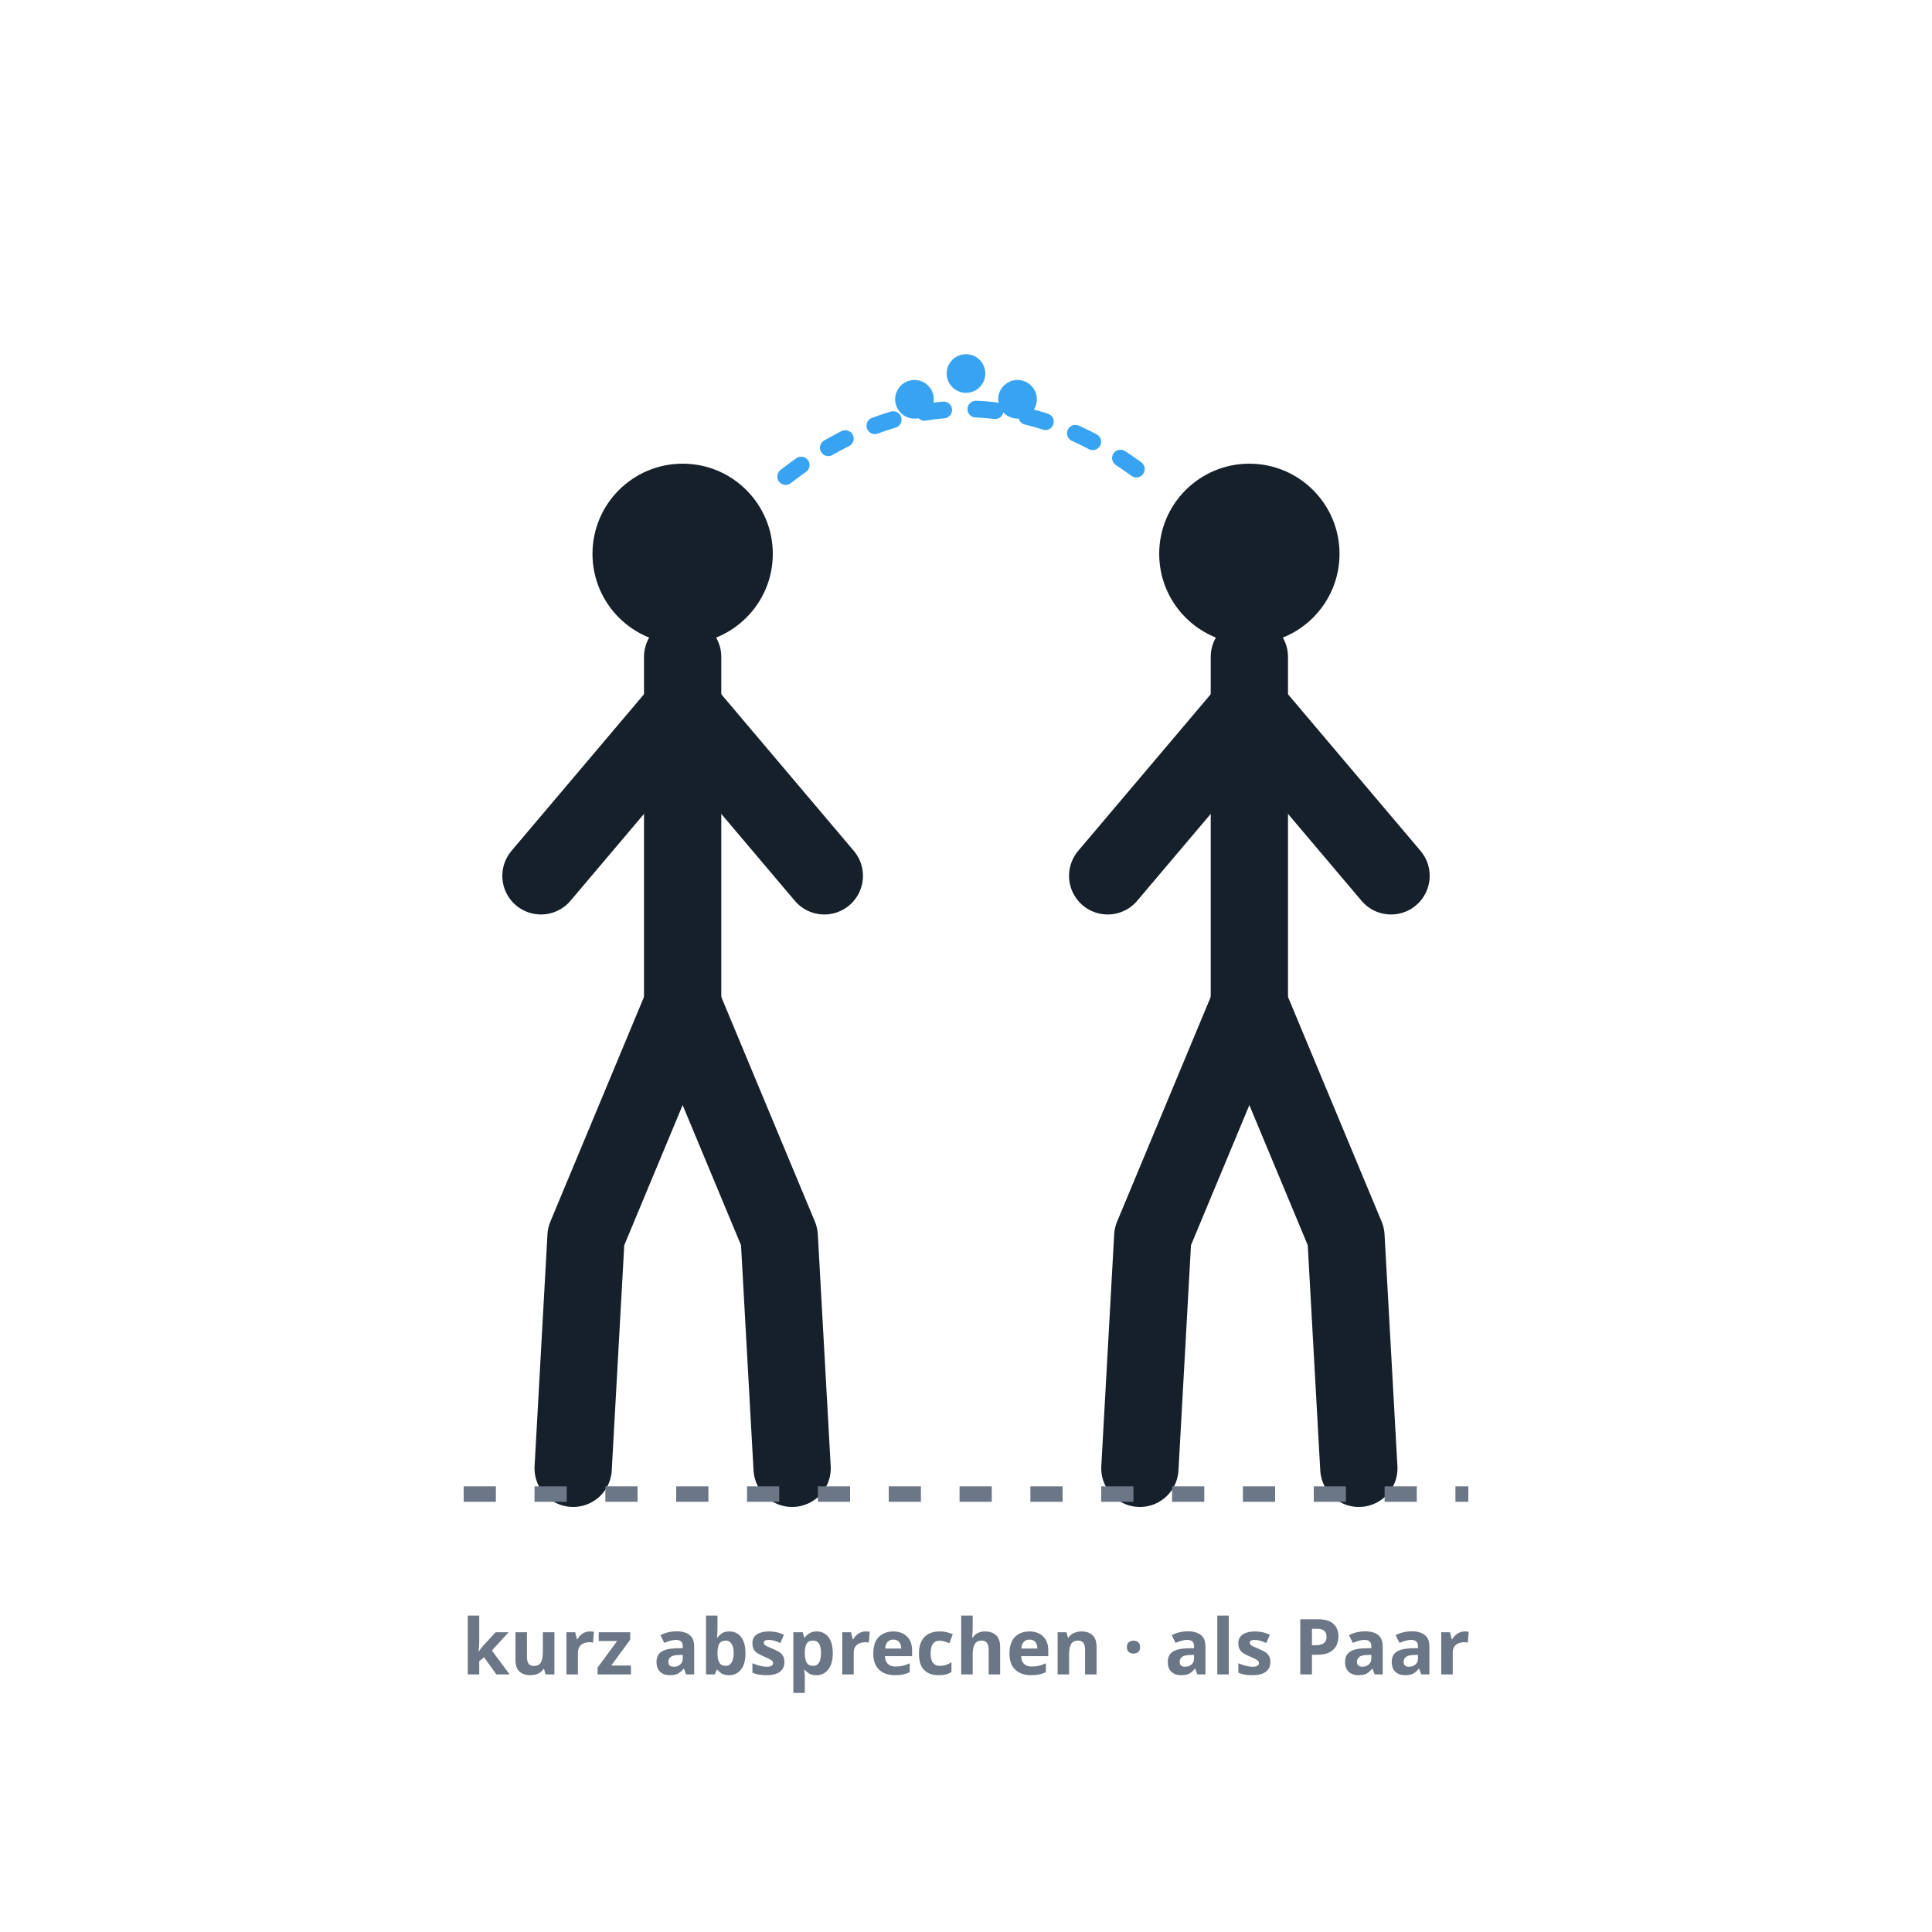
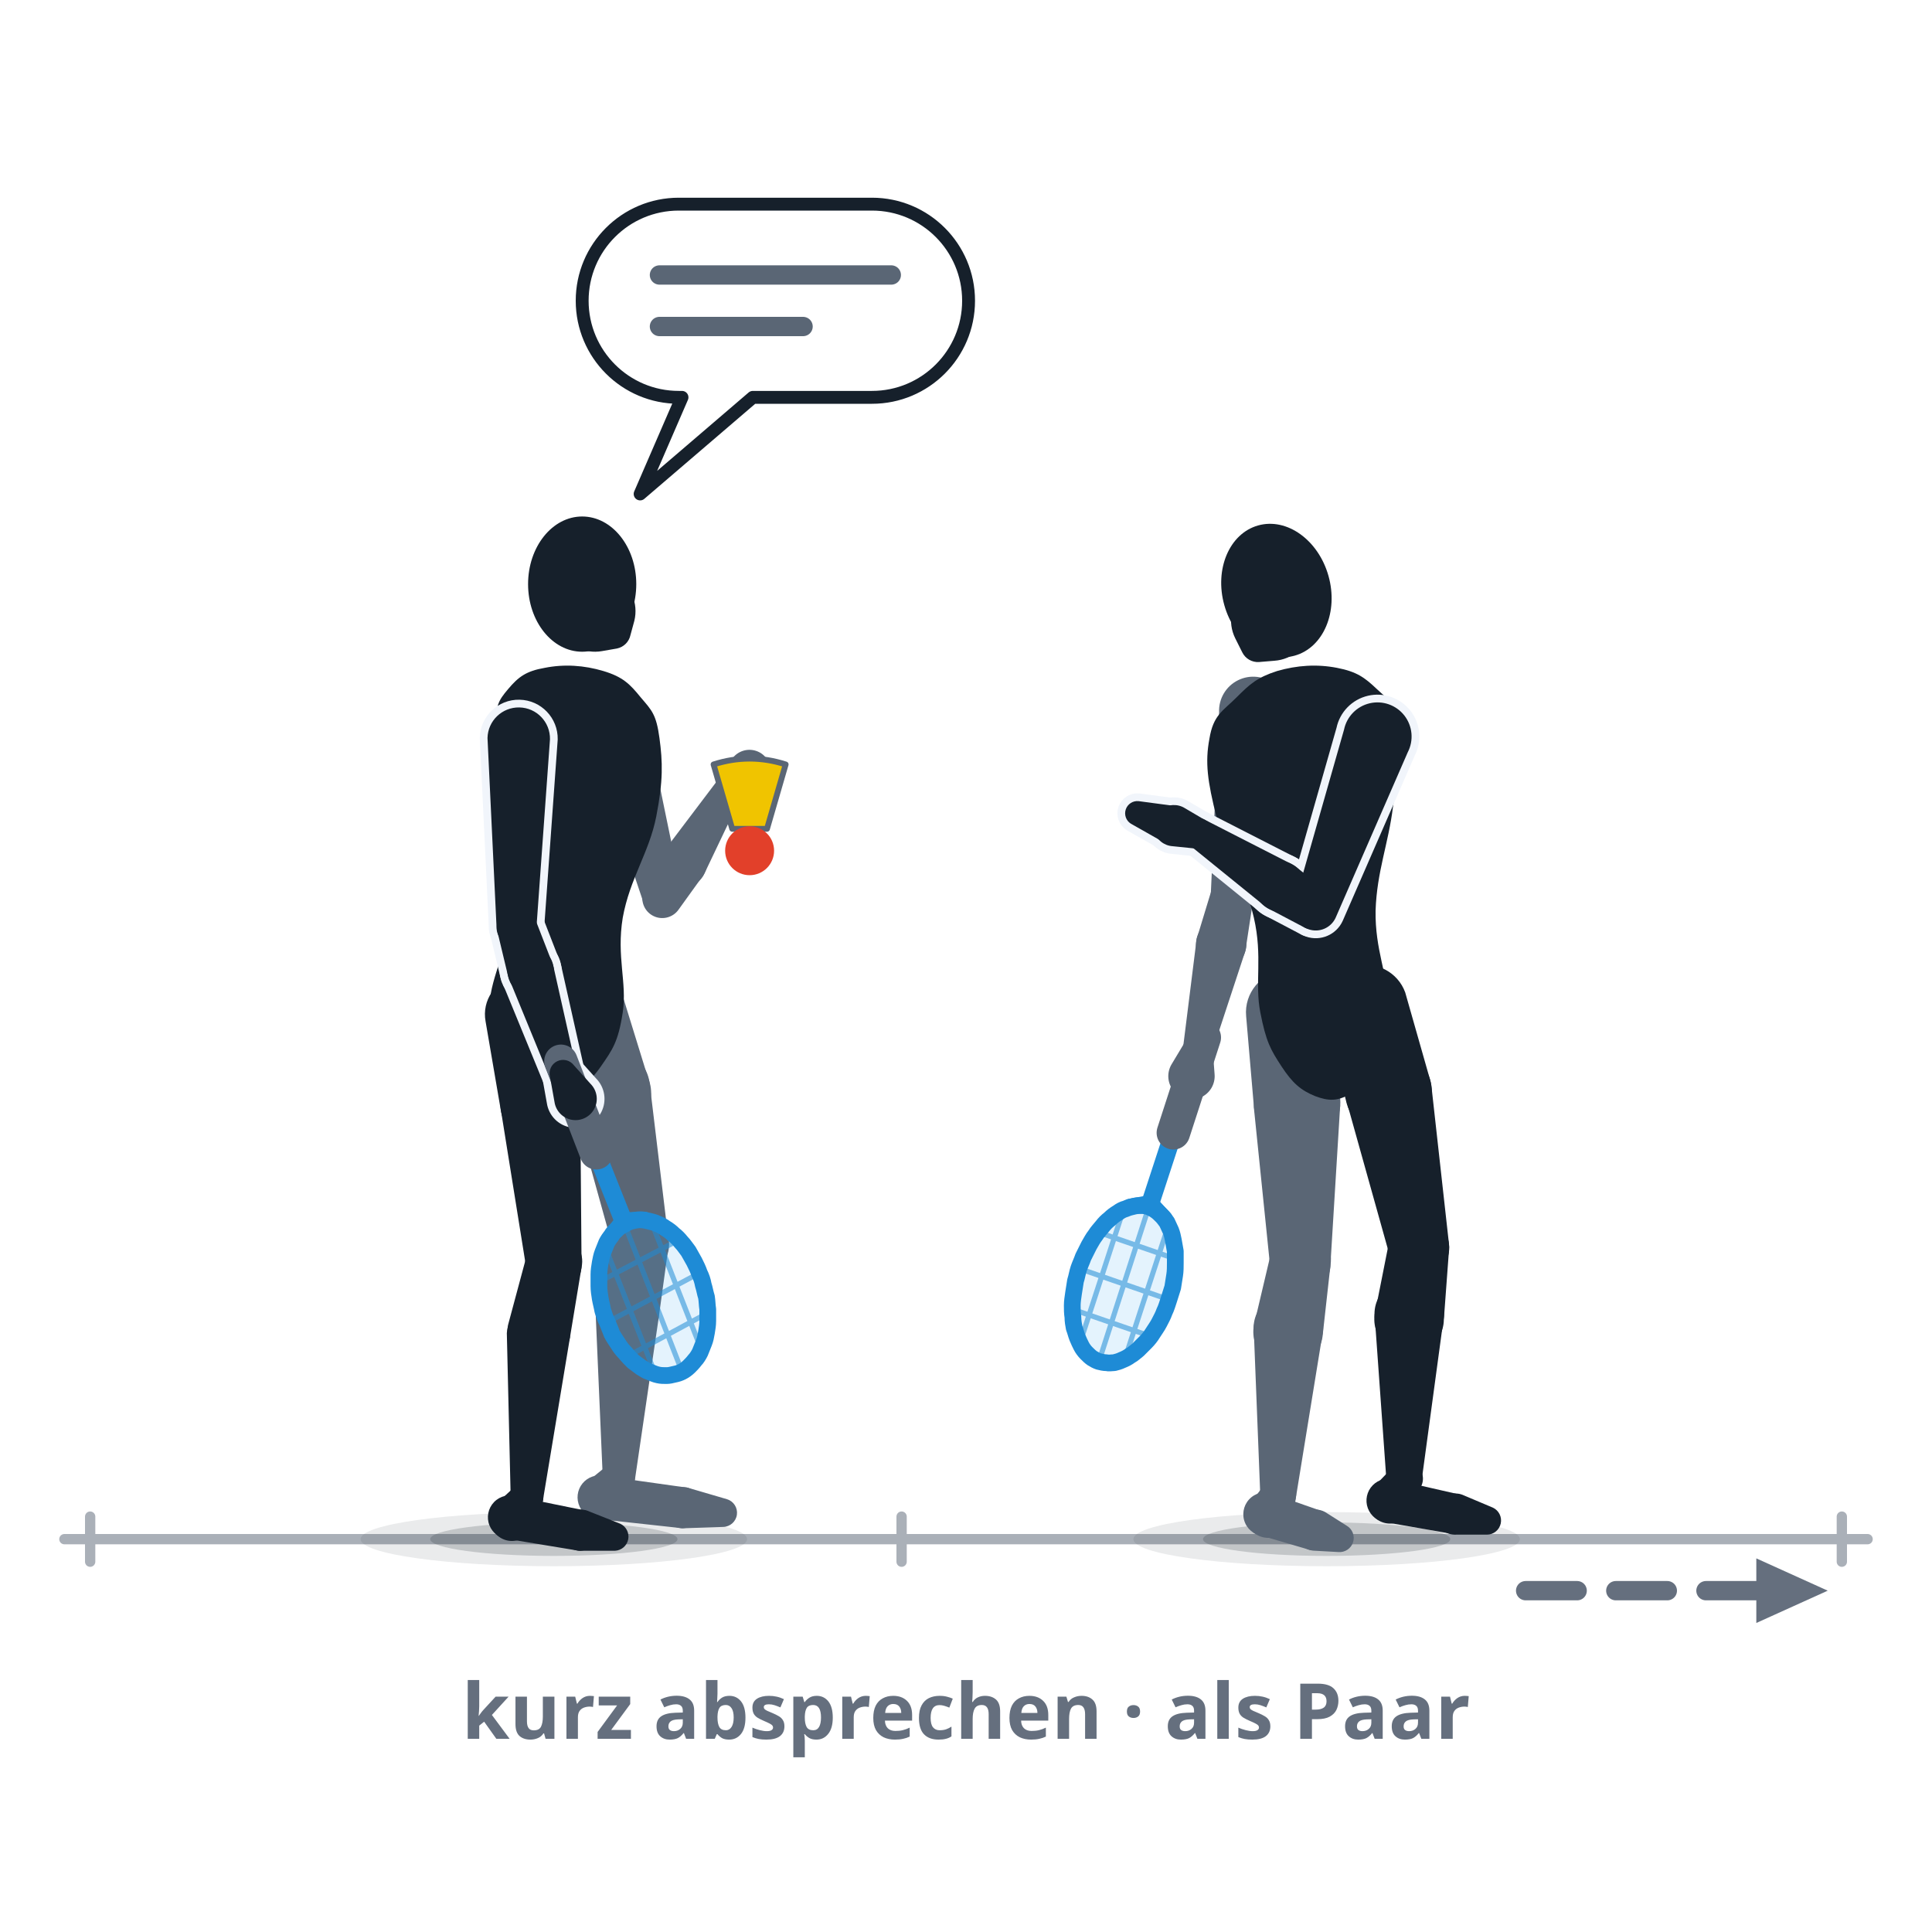
- <svg xmlns="http://www.w3.org/2000/svg" viewBox="0 0 300 300" role="img" aria-label="Sich absprechen: zwei Doppelpartner von hinten stimmen sich zwischen den Punkten mit einer kurzen Geste ab, entspannte Haltung — einfache Kommunikation als Paar.">
+ <svg xmlns="http://www.w3.org/2000/svg" viewBox="0 0 300 300" role="img" data-quelle="figuren" aria-label="Sich absprechen: zwei Doppelpartner im eigenen Feld vor dem Aufschlag, einander zugewandt. Links der Rückraumspieler hinter der Aufschlaglinie; er schlägt gleich auf, hält den Speeder in der freien Hand und sagt in einem Satz das Wichtigste. Rechts der Angriffsspieler, die Füße schon nach vorn gerichtet, nickt und hebt die offene Hand. Ein gestrichelter Pfeil zeigt seinen Weg nach vorn.">
  <style>
-     .fig{fill:none;stroke:var(--tinte,#16202b);stroke-width:12;stroke-linecap:round;stroke-linejoin:round}
-     .kopf{fill:var(--tinte,#16202b)}
-     .cue{fill:none;stroke:var(--primaer,#38a4f1);stroke-width:2.6;stroke-dasharray:3 5;stroke-linecap:round}
-     .punkt{fill:var(--primaer,#38a4f1)}
-     .boden{fill:none;stroke:var(--tinte-3,#6b7686);stroke-width:2.4;stroke-dasharray:5 6}
-     .st{fill:var(--tinte-3,#6b7686);font:600 12px/1 system-ui,sans-serif;text-anchor:middle}
+     .s-k{fill:var(--tinte,#16202b)}
+     .s-f{fill:var(--tinte-2,#5a6675)}
+     .s-x{fill:var(--flaeche-2,#f1f5fb);stroke:var(--flaeche-2,#f1f5fb);stroke-width:2.4;stroke-linejoin:round}
+     .s-rf{fill:var(--primaer,#38a4f1);opacity:.14}
+     .s-rs{fill:none;stroke:var(--primaer-dunkel,#1e8bd6);stroke-width:.8;opacity:.55}
+     .s-rr{fill:none;stroke:var(--primaer-dunkel,#1e8bd6);stroke-width:2.6;stroke-linejoin:round}
+     .s-rh{fill:none;stroke:var(--primaer-dunkel,#1e8bd6);stroke-width:2.1;stroke-linecap:round;stroke-linejoin:round}
+     .s-rsch{fill:none;stroke:var(--primaer-dunkel,#1e8bd6);stroke-width:2.8;stroke-linecap:round}
+     .s-rg{fill:none;stroke:var(--tinte-2,#5a6675);stroke-width:5.2;stroke-linecap:round}
+     .s-korb{fill:var(--speeder-korb,#f0c400);stroke:var(--tinte-2,#5a6675);stroke-width:.9;stroke-linejoin:round}
+     .s-kappe{fill:var(--speeder-kappe,#e2402a)}
+     .s-sch{fill:var(--schatten-boden,#16202b2e)}
+     .s-schw{fill:var(--schatten-boden,#16202b2e);opacity:.5}
+     .s-wegg{fill:none;stroke:var(--tinte-3,#656f7e);stroke-width:3;stroke-dasharray:8 6;stroke-linecap:round}
+     .s-mkg{fill:var(--tinte-3,#656f7e)}
+     .s-boden{fill:none;stroke:var(--tinte-3,#656f7e);stroke-width:1.6;opacity:.55;stroke-linecap:round}
+     .s-blase{fill:var(--flaeche,#ffffff);stroke:var(--tinte,#16202b);stroke-width:2;stroke-linejoin:round}
+     .s-zeile{fill:none;stroke:var(--tinte-2,#5a6675);stroke-width:3;stroke-linecap:round}
+     .st{fill:var(--tinte-3,#656f7e);font:600 12px/1 system-ui,sans-serif;text-anchor:middle}
  </style>
-   <circle class="kopf" cx="106" cy="86" r="14" />
-   <path class="fig" d="M106,102 L106,156" />
-   <path class="fig" d="M106,110 L128,136" />
-   <path class="fig" d="M106,110 L84,136" />
-   <path class="fig" d="M106,156 L91,192 L89,228" />
-   <path class="fig" d="M106,156 L121,192 L123,228" />
-   <circle class="kopf" cx="194" cy="86" r="14" />
-   <path class="fig" d="M194,102 L194,156" />
-   <path class="fig" d="M194,110 L172,136" />
-   <path class="fig" d="M194,110 L216,136" />
-   <path class="fig" d="M194,156 L179,192 L177,228" />
-   <path class="fig" d="M194,156 L209,192 L211,228" />
-   <path class="cue" d="M122,74 C 140,60 160,60 178,74" />
-   <circle class="punkt" cx="142" cy="62" r="3" />
-   <circle class="punkt" cx="150" cy="58" r="3" />
-   <circle class="punkt" cx="158" cy="62" r="3" />
-   <line class="boden" x1="72" y1="232" x2="228" y2="232" />
-   <text class="st" x="150" y="260">kurz absprechen · als Paar</text>
+   <defs>
+     <marker id="p047" viewBox="0 0 10 10" markerWidth="4.4" markerHeight="4.4" refX="5" refY="5" orient="auto">
+       <path d="M1,1.2 L9.4,5 L1,8.8 Z" class="s-mkg" />
+     </marker>
+   </defs>
+   <path class="s-boden" d="M10,239L290,239M14,235.5L14,242.5M140,235.5L140,242.5M286,235.5L286,242.5" />
+   <ellipse class="s-schw" cx="86" cy="239" rx="30" ry="4.2" />
+   <ellipse class="s-sch" cx="86" cy="239" rx="19.2" ry="2.6" />
+   <ellipse class="s-schw" cx="206" cy="239" rx="30" ry="4.2" />
+   <ellipse class="s-sch" cx="206" cy="239" rx="19.2" ry="2.6" />
+   <path class="s-wegg" d="M236.9,247L278,247" marker-end="url(#p047)" />
+   <g class="s-f">
+     <path d="M193.5,157.8L194.7,171.8A6.7,6.7 0 1 0 208.1,170.5L206.5,156.6A6.5,6.5 0 0 0 193.5,157.8Z" />
+     <path d="M194.7,172L197.2,196.4A4.7,4.7 0 0 0 206.6,196.2L208.1,171.7A6.7,6.7 0 1 0 194.7,172Z" />
+     <path d="M197.3,194.8L194.8,205.4A5.4,5.4 0 1 0 205.4,207.2L206.6,196.4A4.7,4.7 0 0 0 197.3,194.8Z" />
+     <path d="M194.7,206.9L195.7,232.3A2.7,2.7 0 0 0 201.2,232.7L205.3,207.5A5.4,5.4 0 1 0 194.7,206.9Z" />
+     <path d="M196.3,230.6L194.3,233.2A3.4,3.4 0 1 0 200.2,236.2L201.1,233A2.7,2.7 0 0 0 196.3,230.6Z" />
+     <path d="M196,238.5L203.5,240.7A3.2,3.2 0 0 0 205.4,234.7L198,232.1A3.4,3.4 0 1 0 196,238.5Z" />
+     <path d="M204.2,240.8L207.8,241A2.2,2.2 0 0 0 209.1,236.9L206.1,235A3.2,3.2 0 1 0 204.2,240.8Z" />
+   </g>
+   <g class="s-f">
+     <path d="M189.3,110.6L188,139.1A3.4,3.4 0 0 0 194.6,139.8L199.7,111.8A5.3,5.3 0 1 0 189.3,110.6Z" />
+     <path d="M188.1,138.3L186,145.2A3.9,3.9 0 1 0 193.5,146.9L194.6,139.7A3.4,3.4 0 0 0 188.1,138.3Z" />
+     <path d="M185.8,145.9L183.7,162.7A2.3,2.3 0 0 0 188.1,163.7L193.4,147.6A3.9,3.9 0 1 0 185.8,145.9Z" />
+   </g>
+   <path class="s-rf" d="M170.6,211.4C170.3,211.3 169.9,211.1 169.6,210.9C169.3,210.7 169,210.4 168.7,210.1C168.4,209.8 168.1,209.4 167.9,209C167.7,208.6 167.5,208.2 167.3,207.7C167.1,207.2 167,206.7 166.8,206.2C166.7,205.7 166.6,205.1 166.6,204.5C166.5,203.9 166.5,203.3 166.5,202.7C166.5,202.1 166.6,201.5 166.7,200.8C166.8,200.2 166.9,199.6 167,198.9C167.2,198.3 167.3,197.6 167.5,197C167.7,196.4 168,195.8 168.2,195.2C168.5,194.6 168.8,194 169.1,193.4C169.4,192.9 169.7,192.3 170.1,191.8C170.4,191.3 170.8,190.9 171.2,190.4C171.5,190 171.9,189.6 172.3,189.3C172.7,188.9 173.1,188.6 173.6,188.3C174,188 174.4,187.8 174.8,187.7C175.2,187.5 175.7,187.4 176.1,187.3C176.5,187.2 176.9,187.2 177.3,187.2C177.7,187.2 178.1,187.3 178.4,187.4C178.8,187.6 179.1,187.7 179.5,188C179.8,188.2 180.1,188.5 180.4,188.8C180.7,189.1 180.9,189.4 181.2,189.8C181.4,190.2 181.6,190.7 181.8,191.1C182,191.6 182.1,192.1 182.2,192.6C182.3,193.2 182.4,193.7 182.5,194.3C182.5,194.9 182.5,195.5 182.5,196.1C182.5,196.7 182.5,197.4 182.4,198C182.3,198.6 182.2,199.3 182.1,199.9C181.9,200.5 181.7,201.2 181.5,201.8C181.3,202.4 181.1,203.1 180.8,203.7C180.6,204.3 180.3,204.8 180,205.4C179.7,206 179.3,206.5 179,207C178.7,207.5 178.3,208 177.9,208.4C177.5,208.8 177.1,209.2 176.7,209.6C176.3,209.9 175.9,210.3 175.5,210.5C175.1,210.8 174.7,211 174.2,211.2C173.8,211.4 173.4,211.5 173,211.6C172.6,211.6 172.2,211.7 171.8,211.6C171.4,211.6 171,211.5 170.6,211.4Z" />
+   <path class="s-rs" d="M181.2,191L174.9,210.3M178.1,188.3L170.9,210.6M174.2,188.6L167.9,207.9M182,195.3L171,191.5M180.9,201.6L168.2,197.2M178.1,207.3L167.1,203.5" />
+   <path class="s-rh" d="M181,189.1L178.7,186.6L175.4,187.2" />
+   <path class="s-rsch" d="M182.2,175.9L178.7,186.6" />
+   <path class="s-rr" d="M170.6,211.4C170.3,211.3 169.9,211.1 169.6,210.9C169.3,210.7 169,210.4 168.7,210.1C168.4,209.8 168.1,209.4 167.9,209C167.7,208.6 167.5,208.2 167.3,207.7C167.1,207.2 167,206.7 166.8,206.2C166.7,205.7 166.6,205.1 166.6,204.5C166.5,203.9 166.5,203.3 166.5,202.7C166.5,202.1 166.6,201.5 166.7,200.8C166.8,200.2 166.9,199.6 167,198.9C167.2,198.3 167.3,197.6 167.5,197C167.7,196.4 168,195.8 168.2,195.2C168.5,194.6 168.8,194 169.1,193.4C169.4,192.9 169.7,192.3 170.1,191.8C170.4,191.3 170.8,190.9 171.2,190.4C171.5,190 171.9,189.6 172.3,189.3C172.7,188.9 173.1,188.6 173.6,188.3C174,188 174.4,187.8 174.8,187.7C175.2,187.5 175.7,187.4 176.1,187.3C176.5,187.2 176.9,187.2 177.3,187.2C177.7,187.2 178.1,187.3 178.4,187.4C178.8,187.6 179.1,187.7 179.5,188C179.8,188.2 180.1,188.5 180.4,188.8C180.7,189.1 180.9,189.4 181.2,189.8C181.4,190.2 181.6,190.7 181.8,191.1C182,191.6 182.1,192.1 182.2,192.6C182.3,193.2 182.4,193.7 182.5,194.3C182.5,194.9 182.5,195.5 182.5,196.1C182.5,196.7 182.5,197.4 182.4,198C182.3,198.6 182.2,199.3 182.1,199.9C181.9,200.5 181.7,201.2 181.5,201.8C181.3,202.4 181.1,203.1 180.8,203.7C180.6,204.3 180.3,204.8 180,205.4C179.7,206 179.3,206.5 179,207C178.7,207.5 178.3,208 177.9,208.4C177.5,208.8 177.1,209.2 176.7,209.6C176.3,209.9 175.9,210.3 175.5,210.5C175.1,210.8 174.7,211 174.2,211.2C173.8,211.4 173.4,211.5 173,211.6C172.6,211.6 172.2,211.7 171.8,211.6C171.4,211.6 171,211.5 170.6,211.4Z" />
+   <path class="s-rg" d="M187,161.1L182.2,175.9" />
+   <g class="s-f">
+     <path d="M184,161.8L181.9,165.3A3.6,3.6 0 1 0 188.6,166.8L188.3,162.8A2.3,2.3 0 0 0 184,161.8Z" />
+   </g>
+   <g class="s-k">
+     <path d="M207.6,103.7C210.7,104.3 211.9,105.2 213.8,107C215.8,108.9 217,109.3 217.5,112.9C218,116.6 217.1,119.6 216.3,125.3C215.6,131 213.8,135.3 213.6,141.4C213.5,147.5 215.5,151.4 215.6,156C215.6,160.7 215.1,161.9 213.9,164.7C212.7,167.5 211.6,168.8 209.6,169.9C207.7,171 206.3,171 204.2,170.2C202,169.3 200.7,168.2 199,165.6C197.3,163 196.6,161.8 195.7,157.2C194.8,152.6 196.1,148.6 194.7,142.5C193.3,136.4 190.3,132.5 188.9,126.9C187.5,121.3 187.1,118.4 187.8,114.7C188.4,111 189.9,110.4 192,108.3C194.1,106.2 195.2,105.2 198.3,104.2C201.4,103.3 204.5,103.1 207.6,103.7Z" />
+     <path d="M205.7,157.5L209.1,171.3A6.7,6.7 0 1 0 222.1,167.8L218.2,154.1A6.5,6.5 0 0 0 205.7,157.5Z" />
+     <path d="M209.2,171.4L215.8,195A4.7,4.7 0 0 0 225,193.2L222.3,168.9A6.7,6.7 0 1 0 209.2,171.4Z" />
+     <path d="M215.7,192.8L213.6,203.4A5.4,5.4 0 1 0 224.2,204.9L225,194.1A4.7,4.7 0 0 0 215.7,192.8Z" />
+     <path d="M213.5,204.9L215.3,230.1A2.7,2.7 0 0 0 220.7,230.3L224.1,205.2A5.4,5.4 0 1 0 213.5,204.9Z" />
+     <path d="M216,228.1L213.5,230.7A3.4,3.4 0 1 0 219,234.4L220.5,231.1A2.7,2.7 0 0 0 216,228.1Z" />
+     <path d="M215.3,236.4L225.6,238.2A3.2,3.2 0 0 0 226.8,232.1L216.7,229.8A3.4,3.4 0 1 0 215.3,236.4Z" />
+     <path d="M226.1,238.3L230.9,238.3A2.2,2.2 0 0 0 231.8,234.1L227.3,232.2A3.2,3.2 0 1 0 226.1,238.3Z" />
+   </g>
+   <g class="s-k">
+     <ellipse cx="198.2" cy="91.7" rx="8.4" ry="10.5" transform="rotate(-15.7 198.2 91.7)" />
+     <path d="M191.8,99.1L192.9,101.3A2.7,2.7 0 0 0 195.5,102.8L197.9,102.6A6.3,6.3 0 1 0 191.8,99.1Z" />
+   </g>
+   <g class="s-x">
+     <path d="M208.7,113.3L201,140.3A3.4,3.4 0 0 0 207.4,142.5L218.6,116.8A5.3,5.3 0 1 0 208.7,113.3Z" />
+     <path d="M206.3,138.5L201.2,134.6A3.9,3.9 0 1 0 197,141.1L202.7,144.1A3.4,3.4 0 0 0 206.3,138.5Z" />
+     <path d="M200.6,134.2L187.3,127.4A2.3,2.3 0 0 0 184.8,131.3L196.4,140.7A3.9,3.9 0 1 0 200.6,134.2Z" />
+     <path d="M187.4,127.5L184,125.5A3.2,3.2 0 1 0 182.1,131.4L186,131.8A2.3,2.3 0 0 0 187.4,127.5Z" />
+     <path d="M182.8,125.2L176.8,124.4A1.9,1.9 0 0 0 175.6,127.9L180.9,130.9A3,3 0 1 0 182.8,125.2Z" />
+   </g>
+   <g class="s-k">
+     <path d="M208.7,113.3L201,140.3A3.4,3.4 0 0 0 207.4,142.5L218.6,116.8A5.3,5.3 0 1 0 208.7,113.3Z" />
+     <path d="M206.3,138.5L201.2,134.6A3.9,3.9 0 1 0 197,141.1L202.7,144.1A3.4,3.4 0 0 0 206.3,138.5Z" />
+     <path d="M200.6,134.2L187.3,127.4A2.3,2.3 0 0 0 184.8,131.3L196.4,140.7A3.9,3.9 0 1 0 200.6,134.2Z" />
+   </g>
+   <g class="s-k">
+     <path d="M187.4,127.5L184,125.5A3.2,3.2 0 1 0 182.1,131.4L186,131.8A2.3,2.3 0 0 0 187.4,127.5Z" />
+     <path d="M182.8,125.2L176.8,124.4A1.9,1.9 0 0 0 175.6,127.9L180.9,130.9A3,3 0 1 0 182.8,125.2Z" />
+   </g>
+   <g class="s-f">
+     <path d="M84.9,157.2L88.8,170.8A6.2,6.2 0 1 0 100.6,167.3L96.4,153.7A6,6 0 0 0 84.9,157.2Z" />
+     <path d="M88.8,170.8L95.3,194.2A4.3,4.3 0 0 0 103.8,192.5L100.9,168.4A6.2,6.2 0 1 0 88.8,170.8Z" />
+     <path d="M95.3,192L92.6,202.6A4.9,4.9 0 1 0 102.3,204.5L103.8,193.6A4.3,4.3 0 0 0 95.3,192Z" />
+     <path d="M92.5,204.1L93.6,229.5A2.5,2.5 0 0 0 98.6,229.7L102.3,204.5A4.9,4.9 0 1 0 92.5,204.1Z" />
+     <path d="M94.5,227.4L91.3,230A3.4,3.4 0 1 0 96.4,234.1L98.3,230.5A2.5,2.5 0 0 0 94.5,227.4Z" />
+     <path d="M93.1,235.9L105.9,237.3A3.2,3.2 0 0 0 106.7,231L93.9,229.2A3.4,3.4 0 1 0 93.1,235.9Z" />
+     <path d="M106.3,237.3L112.3,237.1A2.2,2.2 0 0 0 112.9,232.8L107.1,231.1A3.2,3.2 0 1 0 106.3,237.3Z" />
+   </g>
+   <g class="s-f">
+     <path d="M90.7,112.7L100,140.4A3.1,3.1 0 0 0 105.9,138.8L100,110.2A4.8,4.8 0 1 0 90.7,112.7Z" />
+     <path d="M105.4,141.2L109,136.2A3.6,3.6 0 1 0 102.9,132.5L100.1,138A3.1,3.1 0 0 0 105.4,141.2Z" />
+     <path d="M109.4,135.6L115.6,122.6A2.1,2.1 0 0 0 112,120.4L103.3,131.9A3.6,3.6 0 1 0 109.4,135.6Z" />
+   </g>
+   <g class="s-f">
+     <path d="M114.2,123.7L117.3,122.9A3.3,3.3 0 1 0 113.7,117.8L111.9,120.4A2.1,2.1 0 0 0 114.2,123.7Z" />
+   </g>
+   <g class="s-k">
+     <path d="M93.7,104.2C96.7,105.1 97.8,106.2 99.5,108.3C101.2,110.3 101.9,110.9 102.4,114.6C102.9,118.3 103,121.2 101.9,126.8C100.8,132.4 97.8,136.4 96.7,142.5C95.7,148.6 97.4,152.6 96.7,157.2C96,161.8 95.1,163 93.3,165.6C91.5,168.2 89.8,169.3 87.7,170.2C85.5,171 84.4,171 82.5,169.9C80.5,168.8 79.1,167.5 77.8,164.7C76.5,161.9 75.8,160.6 76,156C76.3,151.3 78.9,147.6 79.2,141.4C79.4,135.3 77.9,131 77.4,125.3C76.9,119.7 76.5,116.7 76.8,113C77.1,109.4 77.3,108.9 78.9,107C80.5,105.1 81.7,104.2 84.6,103.7C87.6,103.1 90.7,103.3 93.7,104.2Z" />
+     <path d="M75.4,158.6L77.8,172.6A6.2,6.2 0 1 0 90,170.3L87.2,156.4A6,6 0 0 0 75.4,158.6Z" />
+     <path d="M77.8,172.5L81.7,196.8A4.3,4.3 0 0 0 90.3,196L90.1,171.5A6.2,6.2 0 1 0 77.8,172.5Z" />
+     <path d="M81.8,194.9L78.9,205.7A4.9,4.9 0 1 0 88.5,207.7L90.3,196.8A4.3,4.3 0 0 0 81.8,194.9Z" />
+     <path d="M78.7,207L79.3,232.6A2.5,2.5 0 0 0 84.3,233L88.5,207.7A4.9,4.9 0 1 0 78.7,207Z" />
+     <path d="M80.1,230.7L77.4,233.2A3.4,3.4 0 1 0 82.7,237L84.1,233.6A2.5,2.5 0 0 0 80.1,230.7Z" />
+     <path d="M79,239L89.9,240.8A3.2,3.2 0 0 0 91.1,234.6L80.3,232.4A3.4,3.4 0 1 0 79,239Z" />
+     <path d="M90.4,240.8L95.5,240.8A2.2,2.2 0 0 0 96.3,236.6L91.5,234.7A3.2,3.2 0 1 0 90.4,240.8Z" />
+   </g>
+   <g class="s-k">
+     <ellipse cx="90.4" cy="90.7" rx="8.4" ry="10.5" transform="rotate(0 90.4 90.7)" />
+     <path d="M93.5,101.1L95.8,100.7A2.7,2.7 0 0 0 97.9,98.6L98.5,96.4A6.3,6.3 0 1 0 93.5,101.1Z" />
+   </g>
+   <g class="s-x">
+     <path d="M75.7,114.6L77.1,143.9A3.1,3.1 0 0 0 83.3,144L85.4,114.8A4.8,4.8 0 1 0 75.7,114.6Z" />
+     <path d="M77.2,144.5L78.9,151.6A3.6,3.6 0 1 0 85.7,149.4L83.1,142.7A3.1,3.1 0 0 0 77.2,144.5Z" />
+     <path d="M79.1,152.1L85.5,167.7A2.1,2.1 0 0 0 89.6,166.4L85.9,149.9A3.6,3.6 0 1 0 79.1,152.1Z" />
+     <path d="M85.4,167.2L86.1,171.1A3.3,3.3 0 1 0 91.7,168.3L89.1,165.4A2.1,2.1 0 0 0 85.4,167.2Z" />
+   </g>
+   <g class="s-k">
+     <path d="M75.7,114.6L77.1,143.9A3.1,3.1 0 0 0 83.3,144L85.4,114.8A4.8,4.8 0 1 0 75.7,114.6Z" />
+     <path d="M77.2,144.5L78.9,151.6A3.6,3.6 0 1 0 85.7,149.4L83.1,142.7A3.1,3.1 0 0 0 77.2,144.5Z" />
+     <path d="M79.1,152.1L85.5,167.7A2.1,2.1 0 0 0 89.6,166.4L85.9,149.9A3.6,3.6 0 1 0 79.1,152.1Z" />
+   </g>
+   <path class="s-rf" d="M105.9,213C106.3,212.8 106.7,212.5 107,212.2C107.3,211.9 107.6,211.6 107.9,211.2C108.2,210.9 108.5,210.4 108.7,210C108.9,209.5 109.1,209 109.3,208.5C109.5,208 109.6,207.5 109.7,206.9C109.8,206.3 109.9,205.7 109.9,205.1C109.9,204.5 109.9,203.9 109.9,203.3C109.8,202.7 109.8,202 109.7,201.4C109.5,200.8 109.4,200.1 109.2,199.5C109.1,198.9 108.9,198.3 108.6,197.7C108.4,197.1 108.1,196.5 107.8,195.9C107.5,195.4 107.2,194.8 106.9,194.3C106.5,193.8 106.2,193.3 105.8,192.9C105.4,192.4 105,192 104.6,191.7C104.2,191.3 103.8,191 103.3,190.7C102.9,190.4 102.5,190.2 102,190C101.6,189.8 101.1,189.7 100.7,189.6C100.3,189.5 99.8,189.4 99.4,189.4C99,189.4 98.5,189.5 98.1,189.6C97.7,189.7 97.3,189.9 97,190.1C96.6,190.3 96.2,190.5 95.9,190.8C95.6,191.1 95.2,191.4 95,191.8C94.7,192.2 94.4,192.6 94.2,193C94,193.5 93.8,194 93.6,194.5C93.4,195 93.3,195.6 93.2,196.1C93.1,196.7 93,197.3 93,197.9C93,198.5 93,199.1 93,199.7C93,200.3 93.1,201 93.2,201.6C93.3,202.2 93.5,202.9 93.6,203.5C93.8,204.1 94,204.8 94.3,205.3C94.5,205.9 94.8,206.5 95,207.1C95.3,207.7 95.7,208.2 96,208.7C96.3,209.2 96.7,209.7 97.1,210.1C97.5,210.6 97.9,211 98.3,211.4C98.7,211.7 99.1,212 99.5,212.3C100,212.6 100.4,212.9 100.8,213C101.3,213.2 101.7,213.4 102.2,213.5C102.6,213.6 103.1,213.6 103.5,213.6C103.9,213.6 104.3,213.5 104.7,213.4C105.2,213.3 105.5,213.2 105.9,213Z" />
+   <path class="s-rs" d="M94.2,194.2L101.5,212.7M97.3,190.9L105.6,212.2M101.4,190.4L108.6,208.8M93.5,198.8L104.9,192.8M94.9,205L108,198M98,210.3L109.3,204.2" />
+   <path class="s-rh" d="M94.4,192.3L96.7,189.3L100.1,189.2" />
+   <path class="s-rsch" d="M92.6,179L96.7,189.3" />
+   <path class="s-rr" d="M105.9,213C106.3,212.8 106.7,212.5 107,212.2C107.3,211.9 107.6,211.6 107.9,211.2C108.2,210.9 108.5,210.4 108.7,210C108.9,209.5 109.1,209 109.3,208.5C109.5,208 109.6,207.5 109.7,206.9C109.8,206.3 109.9,205.7 109.9,205.1C109.9,204.5 109.9,203.9 109.9,203.3C109.8,202.7 109.8,202 109.7,201.4C109.5,200.8 109.4,200.1 109.2,199.5C109.1,198.9 108.9,198.3 108.6,197.7C108.4,197.1 108.1,196.5 107.8,195.9C107.5,195.4 107.2,194.8 106.9,194.3C106.5,193.8 106.2,193.3 105.8,192.9C105.4,192.4 105,192 104.6,191.7C104.2,191.3 103.8,191 103.3,190.7C102.9,190.4 102.5,190.2 102,190C101.6,189.8 101.1,189.7 100.7,189.6C100.3,189.5 99.8,189.4 99.4,189.4C99,189.4 98.5,189.5 98.1,189.6C97.7,189.7 97.3,189.9 97,190.1C96.6,190.3 96.2,190.5 95.9,190.8C95.6,191.1 95.2,191.4 95,191.8C94.7,192.2 94.4,192.6 94.2,193C94,193.5 93.8,194 93.6,194.5C93.4,195 93.3,195.6 93.2,196.1C93.1,196.7 93,197.3 93,197.9C93,198.5 93,199.1 93,199.7C93,200.3 93.1,201 93.2,201.6C93.3,202.2 93.5,202.9 93.6,203.5C93.8,204.1 94,204.8 94.3,205.3C94.5,205.9 94.8,206.5 95,207.1C95.3,207.7 95.7,208.2 96,208.7C96.3,209.2 96.7,209.7 97.1,210.1C97.5,210.6 97.9,211 98.3,211.4C98.7,211.7 99.1,212 99.5,212.3C100,212.6 100.4,212.9 100.8,213C101.3,213.2 101.7,213.4 102.2,213.5C102.6,213.6 103.1,213.6 103.5,213.6C103.9,213.6 104.3,213.5 104.7,213.4C105.2,213.3 105.5,213.2 105.9,213Z" />
+   <path class="s-rg" d="M87.1,164.8L92.6,179" />
+   <g class="s-k">
+     <path d="M85.4,167.2L86.1,171.1A3.3,3.3 0 1 0 91.7,168.3L89.1,165.4A2.1,2.1 0 0 0 85.4,167.2Z" />
+   </g>
+   <path class="s-korb" d="M113.7,128.7L110.8,118.7Q116.4,116.9 122,118.7L119.1,128.7Z" />
+   <path class="s-kappe" d="M112.6,132.1a3.8,3.8 0 1 0 7.6,0a3.8,3.8 0 1 0 -7.6,0Z" />
+   <path class="s-blase" d="M105.4,31.7L135.4,31.7A15,15 0 0 1 135.4,61.7L116.9,61.7L99.4,76.7L105.9,61.7L105.4,61.7A15,15 0 0 1 105.4,31.7Z" />
+   <path class="s-zeile" d="M102.4,42.7L138.4,42.7M102.4,50.7L124.7,50.7" />
+   <text class="st" x="150" y="270">kurz absprechen · als Paar</text>
</svg>
